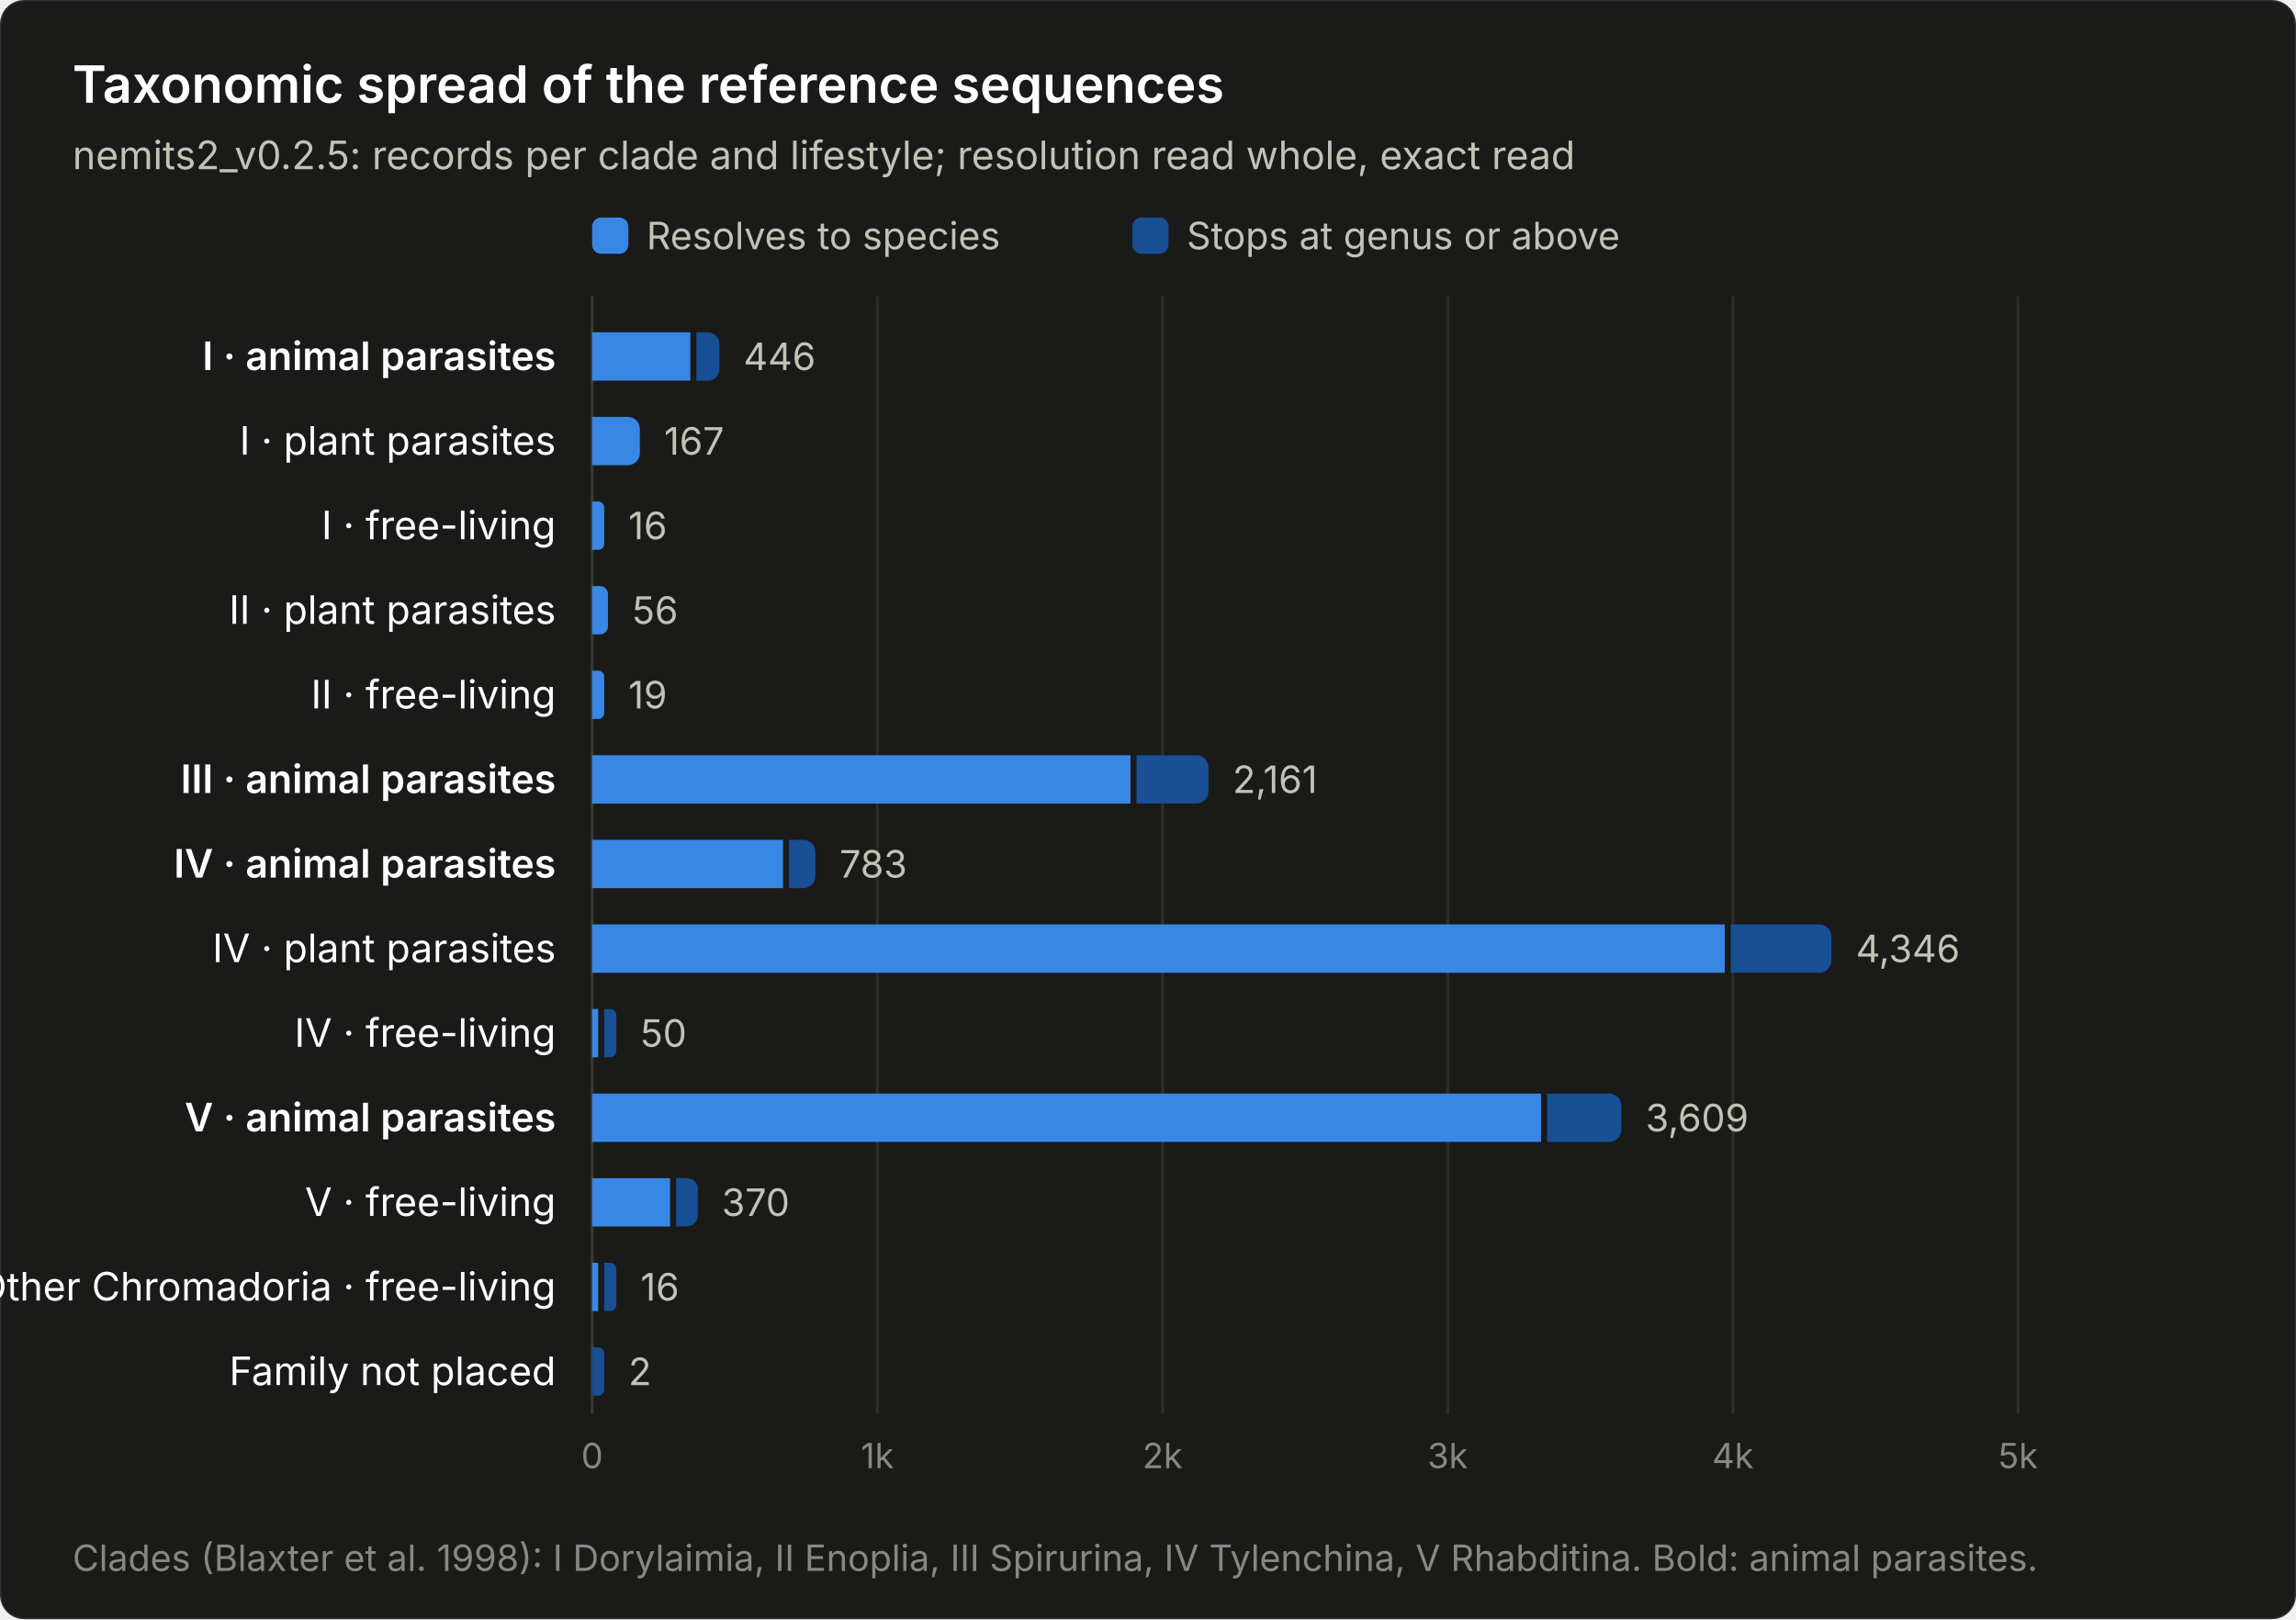
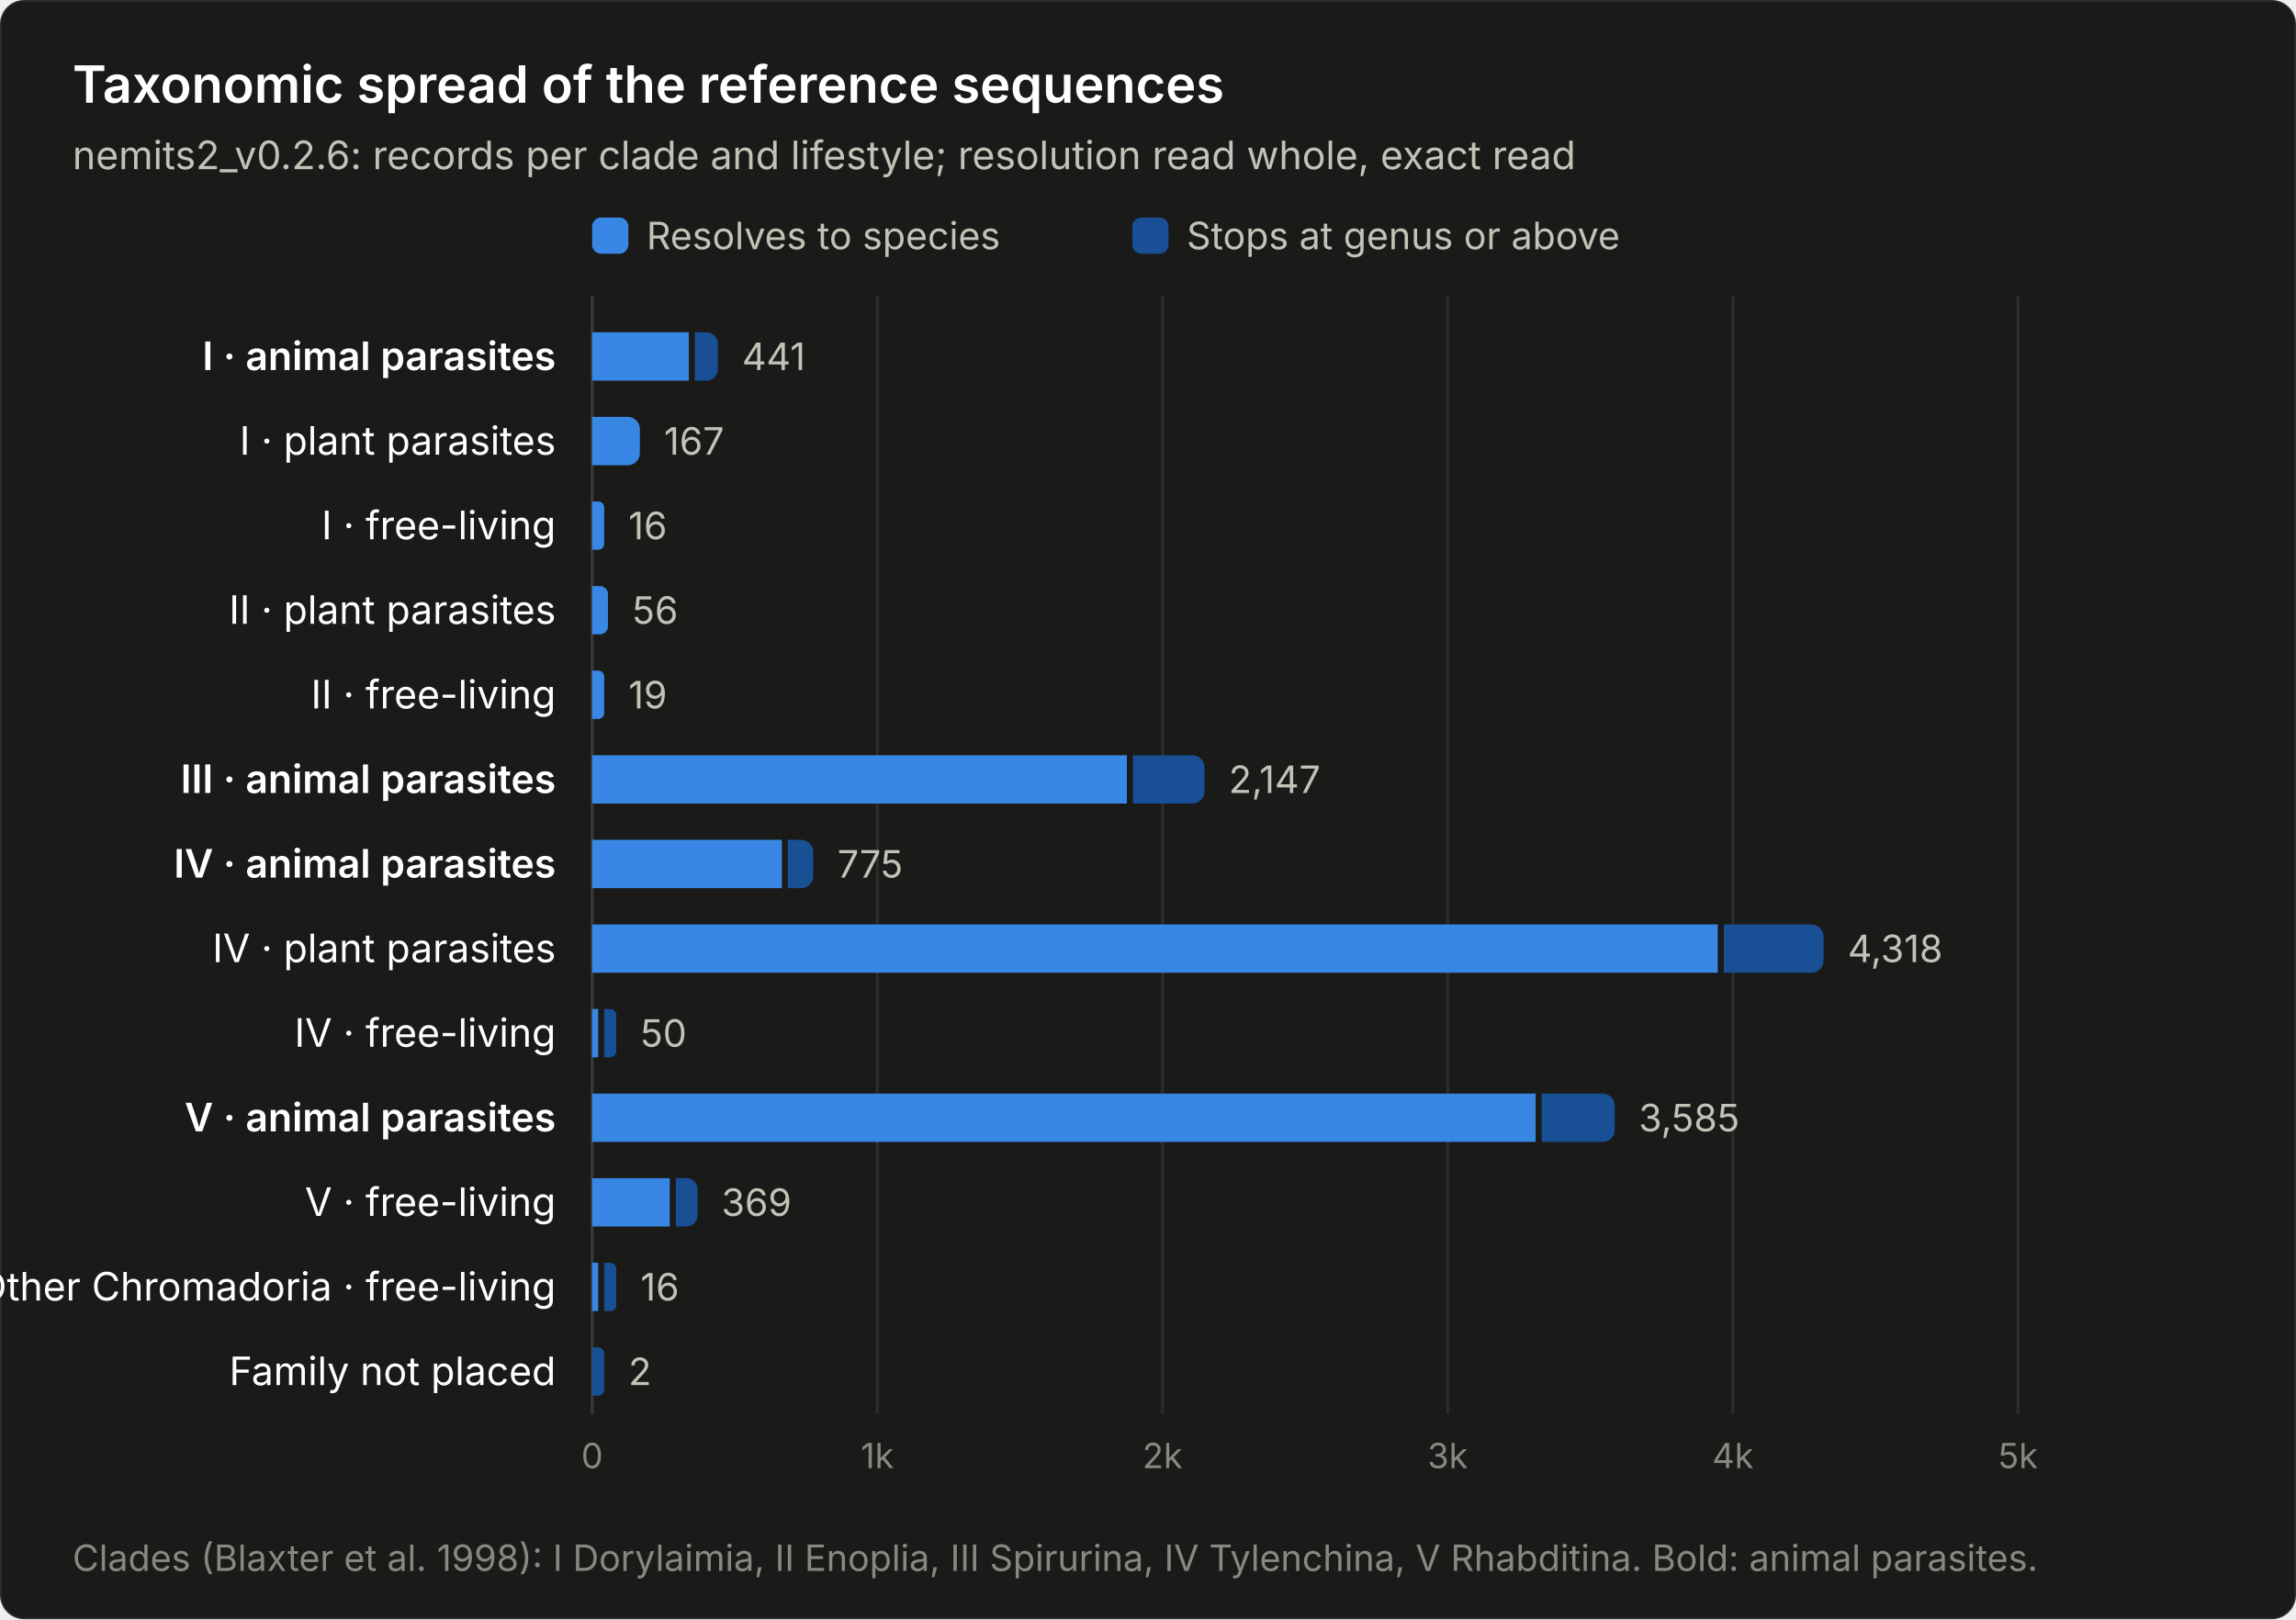
<svg xmlns="http://www.w3.org/2000/svg" width="760" height="536" viewBox="0 0 760 536" font-family="system-ui, -apple-system, &quot;Segoe UI&quot;, sans-serif" role="img" aria-label="Taxonomic spread of the reference sequences">
  <rect width="760" height="536" rx="8" fill="#1a1a19" stroke="rgba(255,255,255,0.10)" />
  <text x="24" y="34" font-size="17" font-weight="600" fill="#ffffff">Taxonomic spread of the reference sequences</text>
-   <text x="24" y="56" font-size="13" fill="#c3c2b7">nemits2_v0.2.5: records per clade and lifestyle; resolution read whole, exact read</text>
+   <text x="24" y="56" font-size="13" fill="#c3c2b7">nemits2_v0.2.6: records per clade and lifestyle; resolution read whole, exact read</text>
  <rect x="196" y="72" width="12" height="12" rx="3" fill="#3987e5" />
  <text x="214" y="82.5" font-size="12.5" fill="#c3c2b7">Resolves to species</text>
  <rect x="374.8" y="72" width="12" height="12" rx="3" fill="#184f95" />
  <text x="392.8" y="82.5" font-size="12.5" fill="#c3c2b7">Stops at genus or above</text>
  <line x1="196.0" y1="98" x2="196.0" y2="468" stroke="#383835" stroke-width="1" />
  <text x="196.0" y="486" font-size="11.5" fill="#898781" text-anchor="middle" font-variant-numeric="tabular-nums">0</text>
  <line x1="290.4" y1="98" x2="290.4" y2="468" stroke="#2c2c2a" stroke-width="1" />
  <text x="290.4" y="486" font-size="11.5" fill="#898781" text-anchor="middle" font-variant-numeric="tabular-nums">1k</text>
  <line x1="384.8" y1="98" x2="384.8" y2="468" stroke="#2c2c2a" stroke-width="1" />
  <text x="384.8" y="486" font-size="11.5" fill="#898781" text-anchor="middle" font-variant-numeric="tabular-nums">2k</text>
  <line x1="479.2" y1="98" x2="479.2" y2="468" stroke="#2c2c2a" stroke-width="1" />
  <text x="479.2" y="486" font-size="11.5" fill="#898781" text-anchor="middle" font-variant-numeric="tabular-nums">3k</text>
  <line x1="573.6" y1="98" x2="573.6" y2="468" stroke="#2c2c2a" stroke-width="1" />
  <text x="573.6" y="486" font-size="11.5" fill="#898781" text-anchor="middle" font-variant-numeric="tabular-nums">4k</text>
  <line x1="668.0" y1="98" x2="668.0" y2="468" stroke="#2c2c2a" stroke-width="1" />
  <text x="668.0" y="486" font-size="11.5" fill="#898781" text-anchor="middle" font-variant-numeric="tabular-nums">5k</text>
  <text x="184" y="122.5" font-size="13" font-weight="600" fill="#ffffff" text-anchor="end">I · animal parasites</text>
-   <rect x="196.0" y="110.0" width="32.5" height="16" fill="#3987e5" />
-   <path d="M230.5,110.0 h3.8 a3.823,3.823 0 0 1 3.823,3.823 v8.4 a3.823,3.823 0 0 1 -3.823,3.823 h-3.8 z" fill="#184f95" />
-   <text x="246.1" y="122.5" font-size="12.5" fill="#c3c2b7" font-variant-numeric="tabular-nums">446</text>
+   <rect x="196.0" y="110.0" width="32.0" height="16" fill="#3987e5" />
+   <path d="M230.0,110.0 h3.8 a3.823,3.823 0 0 1 3.823,3.823 v8.4 a3.823,3.823 0 0 1 -3.823,3.823 h-3.8 z" fill="#184f95" />
+   <text x="245.6" y="122.5" font-size="12.5" fill="#c3c2b7" font-variant-numeric="tabular-nums">441</text>
  <text x="184" y="150.5" font-size="13" font-weight="400" fill="#ffffff" text-anchor="end">I · plant parasites</text>
  <path d="M196.0,138.0 h11.8 a4,4 0 0 1 4,4 v8.0 a4,4 0 0 1 -4,4 h-11.8 z" fill="#3987e5" />
  <text x="219.8" y="150.5" font-size="12.5" fill="#c3c2b7" font-variant-numeric="tabular-nums">167</text>
  <text x="184" y="178.5" font-size="13" font-weight="400" fill="#ffffff" text-anchor="end">I · free-living</text>
  <path d="M196.0,166.0 h2.0 a2.0,2.0 0 0 1 2.0,2.0 v12.0 a2.0,2.0 0 0 1 -2.0,2.0 h-2.0 z" fill="#3987e5" />
  <text x="208.0" y="178.5" font-size="12.5" fill="#c3c2b7" font-variant-numeric="tabular-nums">16</text>
  <text x="184" y="206.5" font-size="13" font-weight="400" fill="#ffffff" text-anchor="end">II · plant parasites</text>
  <path d="M196.0,194.0 h2.6 a2.643,2.643 0 0 1 2.643,2.643 v10.7 a2.643,2.643 0 0 1 -2.643,2.643 h-2.6 z" fill="#3987e5" />
  <text x="209.3" y="206.5" font-size="12.5" fill="#c3c2b7" font-variant-numeric="tabular-nums">56</text>
  <text x="184" y="234.5" font-size="13" font-weight="400" fill="#ffffff" text-anchor="end">II · free-living</text>
  <path d="M196.0,222.0 h2.0 a2.0,2.0 0 0 1 2.0,2.0 v12.0 a2.0,2.0 0 0 1 -2.0,2.0 h-2.0 z" fill="#3987e5" />
  <text x="208.0" y="234.5" font-size="12.5" fill="#c3c2b7" font-variant-numeric="tabular-nums">19</text>
  <text x="184" y="262.5" font-size="13" font-weight="600" fill="#ffffff" text-anchor="end">III · animal parasites</text>
-   <rect x="196.0" y="250.0" width="178.2" height="16" fill="#3987e5" />
-   <path d="M376.2,250.0 h19.8 a4,4 0 0 1 4,4 v8.0 a4,4 0 0 1 -4,4 h-19.8 z" fill="#184f95" />
-   <text x="408.0" y="262.5" font-size="12.5" fill="#c3c2b7" font-variant-numeric="tabular-nums">2,161</text>
+   <rect x="196.0" y="250.0" width="177.0" height="16" fill="#3987e5" />
+   <path d="M375.0,250.0 h19.7 a4,4 0 0 1 4,4 v8.0 a4,4 0 0 1 -4,4 h-19.7 z" fill="#184f95" />
+   <text x="406.7" y="262.5" font-size="12.5" fill="#c3c2b7" font-variant-numeric="tabular-nums">2,147</text>
  <text x="184" y="290.5" font-size="13" font-weight="600" fill="#ffffff" text-anchor="end">IV · animal parasites</text>
-   <rect x="196.0" y="278.0" width="63.2" height="16" fill="#3987e5" />
-   <path d="M261.2,278.0 h4.7 a4,4 0 0 1 4,4 v8.0 a4,4 0 0 1 -4,4 h-4.7 z" fill="#184f95" />
-   <text x="277.9" y="290.5" font-size="12.5" fill="#c3c2b7" font-variant-numeric="tabular-nums">783</text>
+   <rect x="196.0" y="278.0" width="62.8" height="16" fill="#3987e5" />
+   <path d="M260.8,278.0 h4.4 a4,4 0 0 1 4,4 v8.0 a4,4 0 0 1 -4,4 h-4.4 z" fill="#184f95" />
+   <text x="277.2" y="290.5" font-size="12.5" fill="#c3c2b7" font-variant-numeric="tabular-nums">775</text>
  <text x="184" y="318.5" font-size="13" font-weight="400" fill="#ffffff" text-anchor="end">IV · plant parasites</text>
-   <rect x="196.0" y="306.0" width="374.9" height="16" fill="#3987e5" />
-   <path d="M572.9,306.0 h29.3 a4,4 0 0 1 4,4 v8.0 a4,4 0 0 1 -4,4 h-29.3 z" fill="#184f95" />
-   <text x="614.3" y="318.5" font-size="12.5" fill="#c3c2b7" font-variant-numeric="tabular-nums">4,346</text>
+   <rect x="196.0" y="306.0" width="372.6" height="16" fill="#3987e5" />
+   <path d="M570.6,306.0 h29.0 a4,4 0 0 1 4,4 v8.0 a4,4 0 0 1 -4,4 h-29.0 z" fill="#184f95" />
+   <text x="611.6" y="318.5" font-size="12.5" fill="#c3c2b7" font-variant-numeric="tabular-nums">4,318</text>
  <text x="184" y="346.5" font-size="13" font-weight="400" fill="#ffffff" text-anchor="end">IV · free-living</text>
  <rect x="196.0" y="334.0" width="2.0" height="16" fill="#3987e5" />
  <path d="M200.0,334.0 h2.0 a2.0,2.0 0 0 1 2.0,2.0 v12.0 a2.0,2.0 0 0 1 -2.0,2.0 h-2.0 z" fill="#184f95" />
  <text x="212.0" y="346.5" font-size="12.5" fill="#c3c2b7" font-variant-numeric="tabular-nums">50</text>
  <text x="184" y="374.5" font-size="13" font-weight="600" fill="#ffffff" text-anchor="end">V · animal parasites</text>
-   <rect x="196.0" y="362.0" width="314.1" height="16" fill="#3987e5" />
-   <path d="M512.1,362.0 h20.6 a4,4 0 0 1 4,4 v8.0 a4,4 0 0 1 -4,4 h-20.6 z" fill="#184f95" />
-   <text x="544.7" y="374.5" font-size="12.5" fill="#c3c2b7" font-variant-numeric="tabular-nums">3,609</text>
+   <rect x="196.0" y="362.0" width="312.3" height="16" fill="#3987e5" />
+   <path d="M510.3,362.0 h20.2 a4,4 0 0 1 4,4 v8.0 a4,4 0 0 1 -4,4 h-20.2 z" fill="#184f95" />
+   <text x="542.4" y="374.5" font-size="12.5" fill="#c3c2b7" font-variant-numeric="tabular-nums">3,585</text>
  <text x="184" y="402.5" font-size="13" font-weight="400" fill="#ffffff" text-anchor="end">V · free-living</text>
-   <rect x="196.0" y="390.0" width="25.8" height="16" fill="#3987e5" />
-   <path d="M223.8,390.0 h3.6 a3.587,3.587 0 0 1 3.587,3.587 v8.8 a3.587,3.587 0 0 1 -3.587,3.587 h-3.6 z" fill="#184f95" />
-   <text x="238.9" y="402.5" font-size="12.5" fill="#c3c2b7" font-variant-numeric="tabular-nums">370</text>
+   <rect x="196.0" y="390.0" width="25.7" height="16" fill="#3987e5" />
+   <path d="M223.7,390.0 h3.6 a3.587,3.587 0 0 1 3.587,3.587 v8.8 a3.587,3.587 0 0 1 -3.587,3.587 h-3.6 z" fill="#184f95" />
+   <text x="238.8" y="402.5" font-size="12.5" fill="#c3c2b7" font-variant-numeric="tabular-nums">369</text>
  <text x="184" y="430.5" font-size="13" font-weight="400" fill="#ffffff" text-anchor="end">Other Chromadoria · free-living</text>
  <rect x="196.0" y="418.0" width="2.0" height="16" fill="#3987e5" />
  <path d="M200.0,418.0 h2.0 a2.0,2.0 0 0 1 2.0,2.0 v12.0 a2.0,2.0 0 0 1 -2.0,2.0 h-2.0 z" fill="#184f95" />
  <text x="212.0" y="430.5" font-size="12.5" fill="#c3c2b7" font-variant-numeric="tabular-nums">16</text>
  <text x="184" y="458.5" font-size="13" font-weight="400" fill="#ffffff" text-anchor="end">Family not placed</text>
  <path d="M196.0,446.0 h2.0 a2.0,2.0 0 0 1 2.0,2.0 v12.0 a2.0,2.0 0 0 1 -2.0,2.0 h-2.0 z" fill="#184f95" />
  <text x="208.0" y="458.5" font-size="12.5" fill="#c3c2b7" font-variant-numeric="tabular-nums">2</text>
  <text x="24" y="520" font-size="12" fill="#898781">Clades (Blaxter et al. 1998): I Dorylaimia, II Enoplia, III Spirurina, IV Tylenchina, V Rhabditina. Bold: animal parasites.</text>
</svg>
